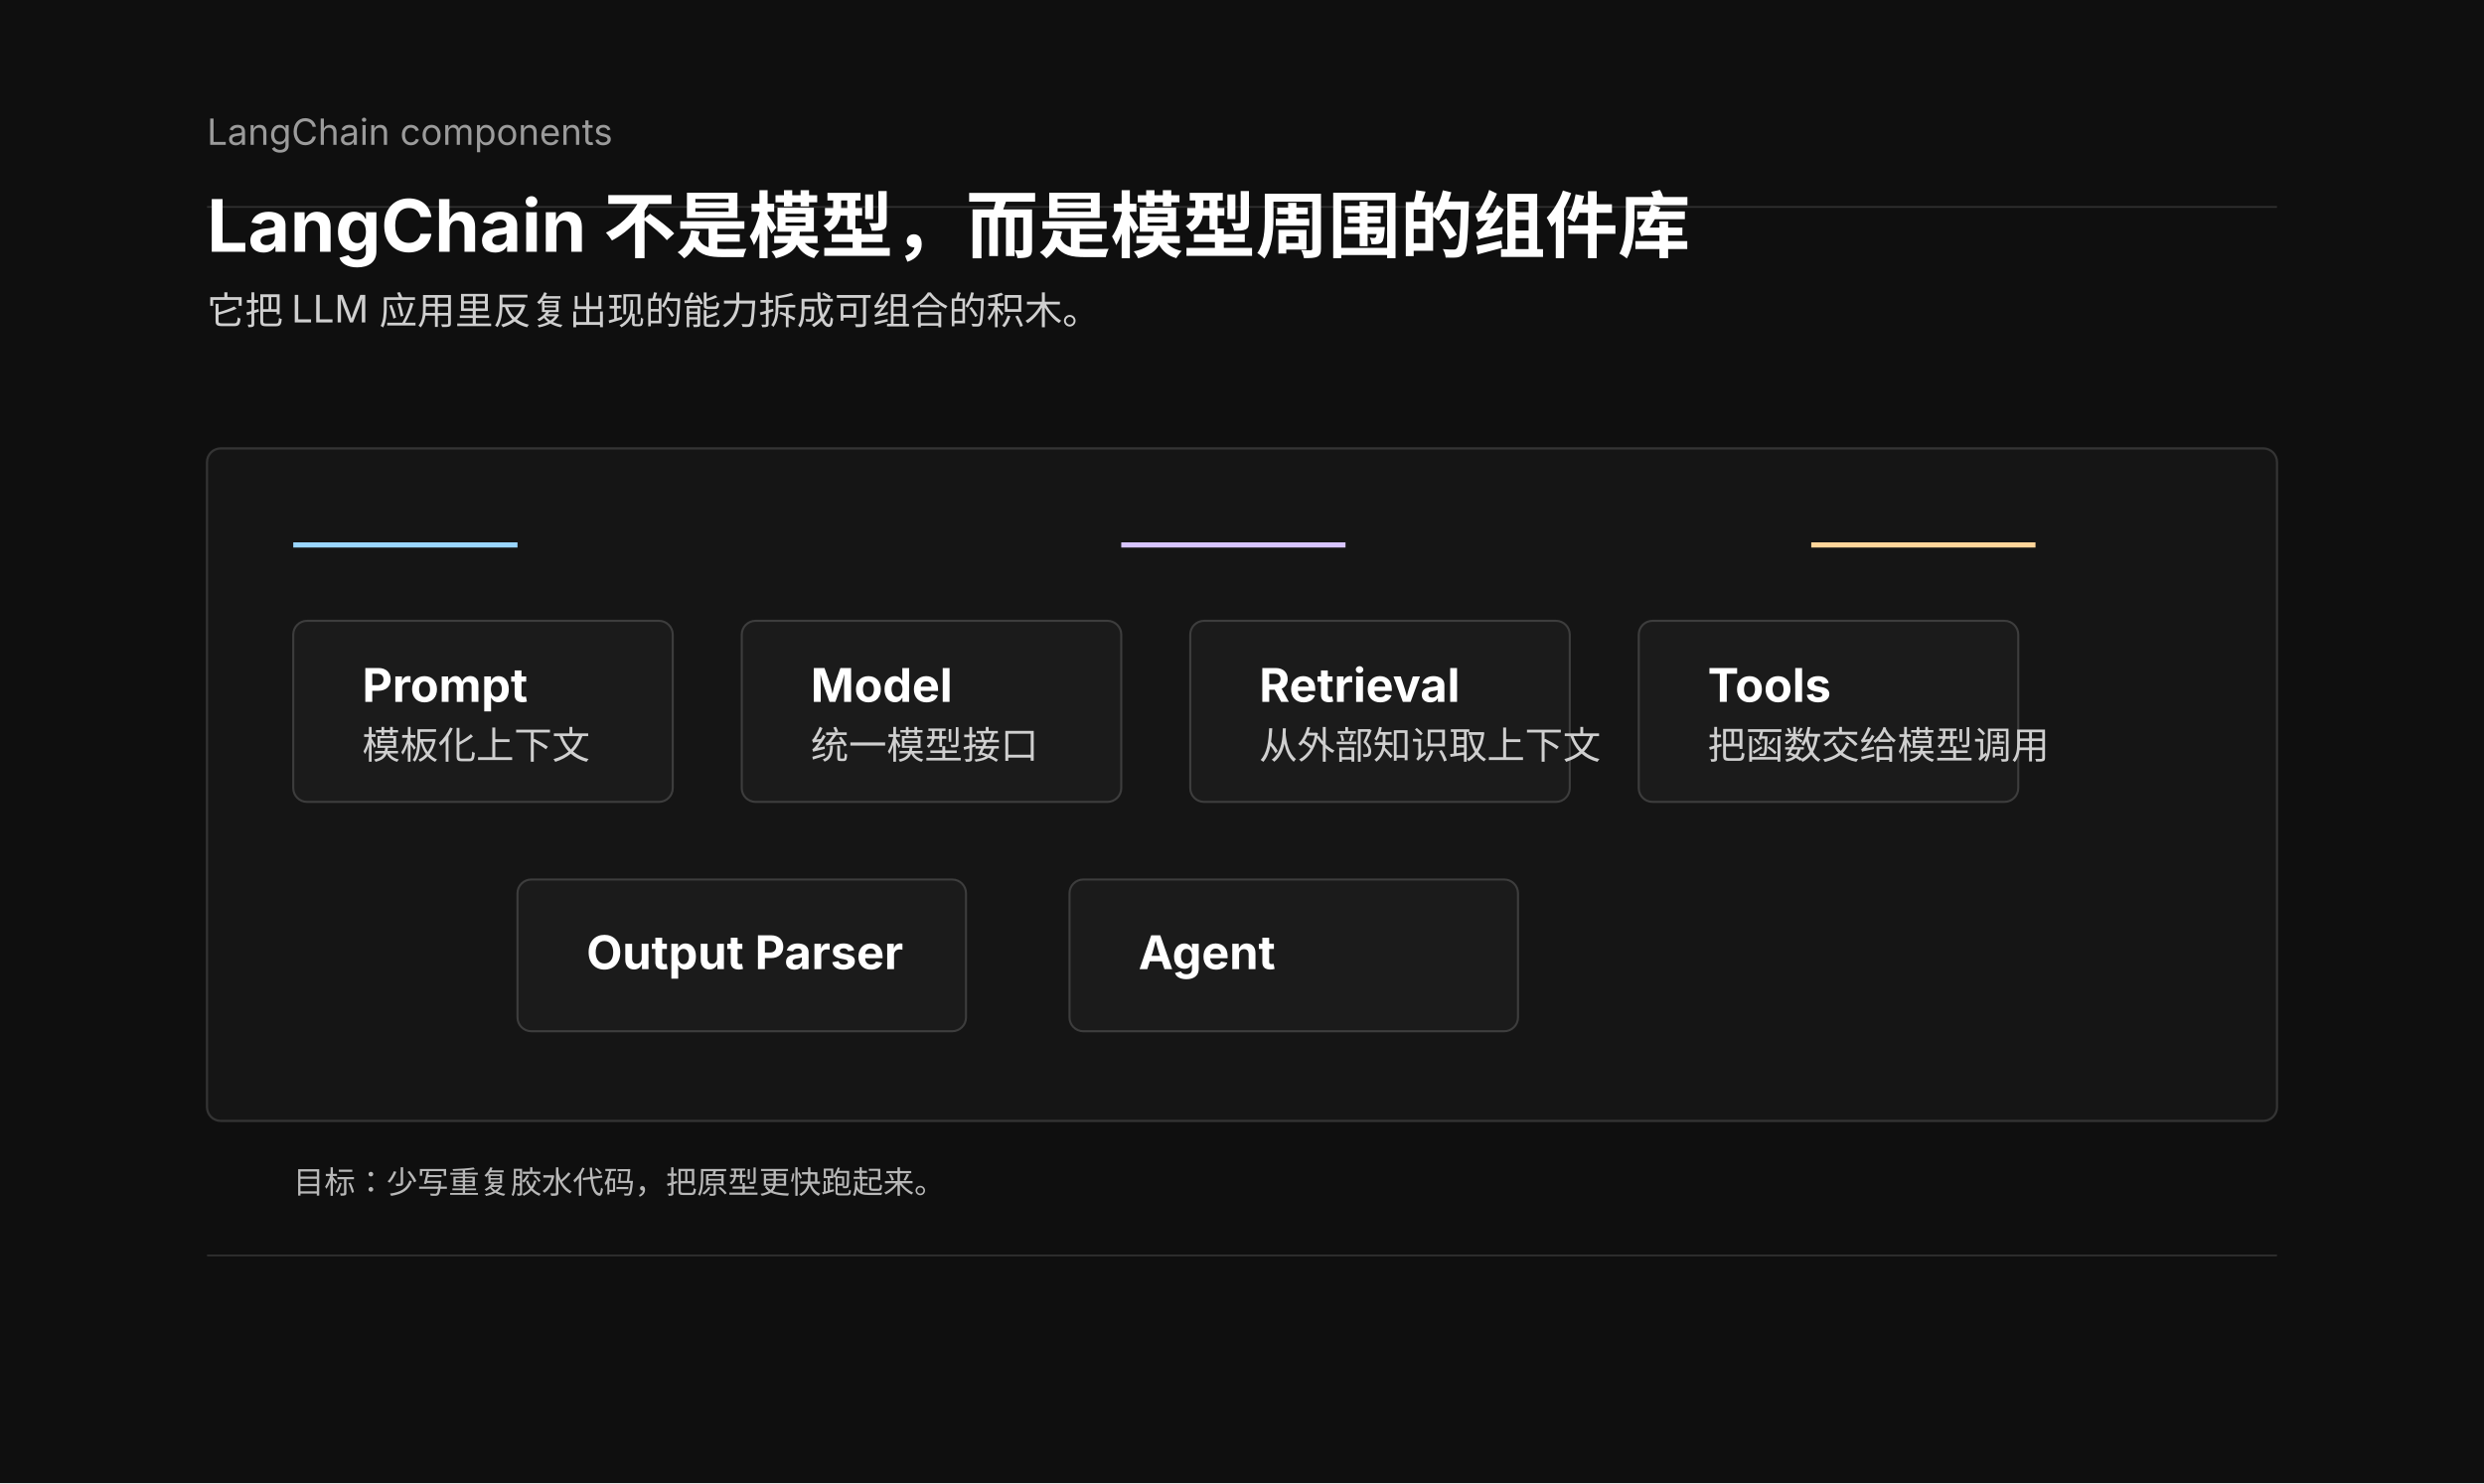
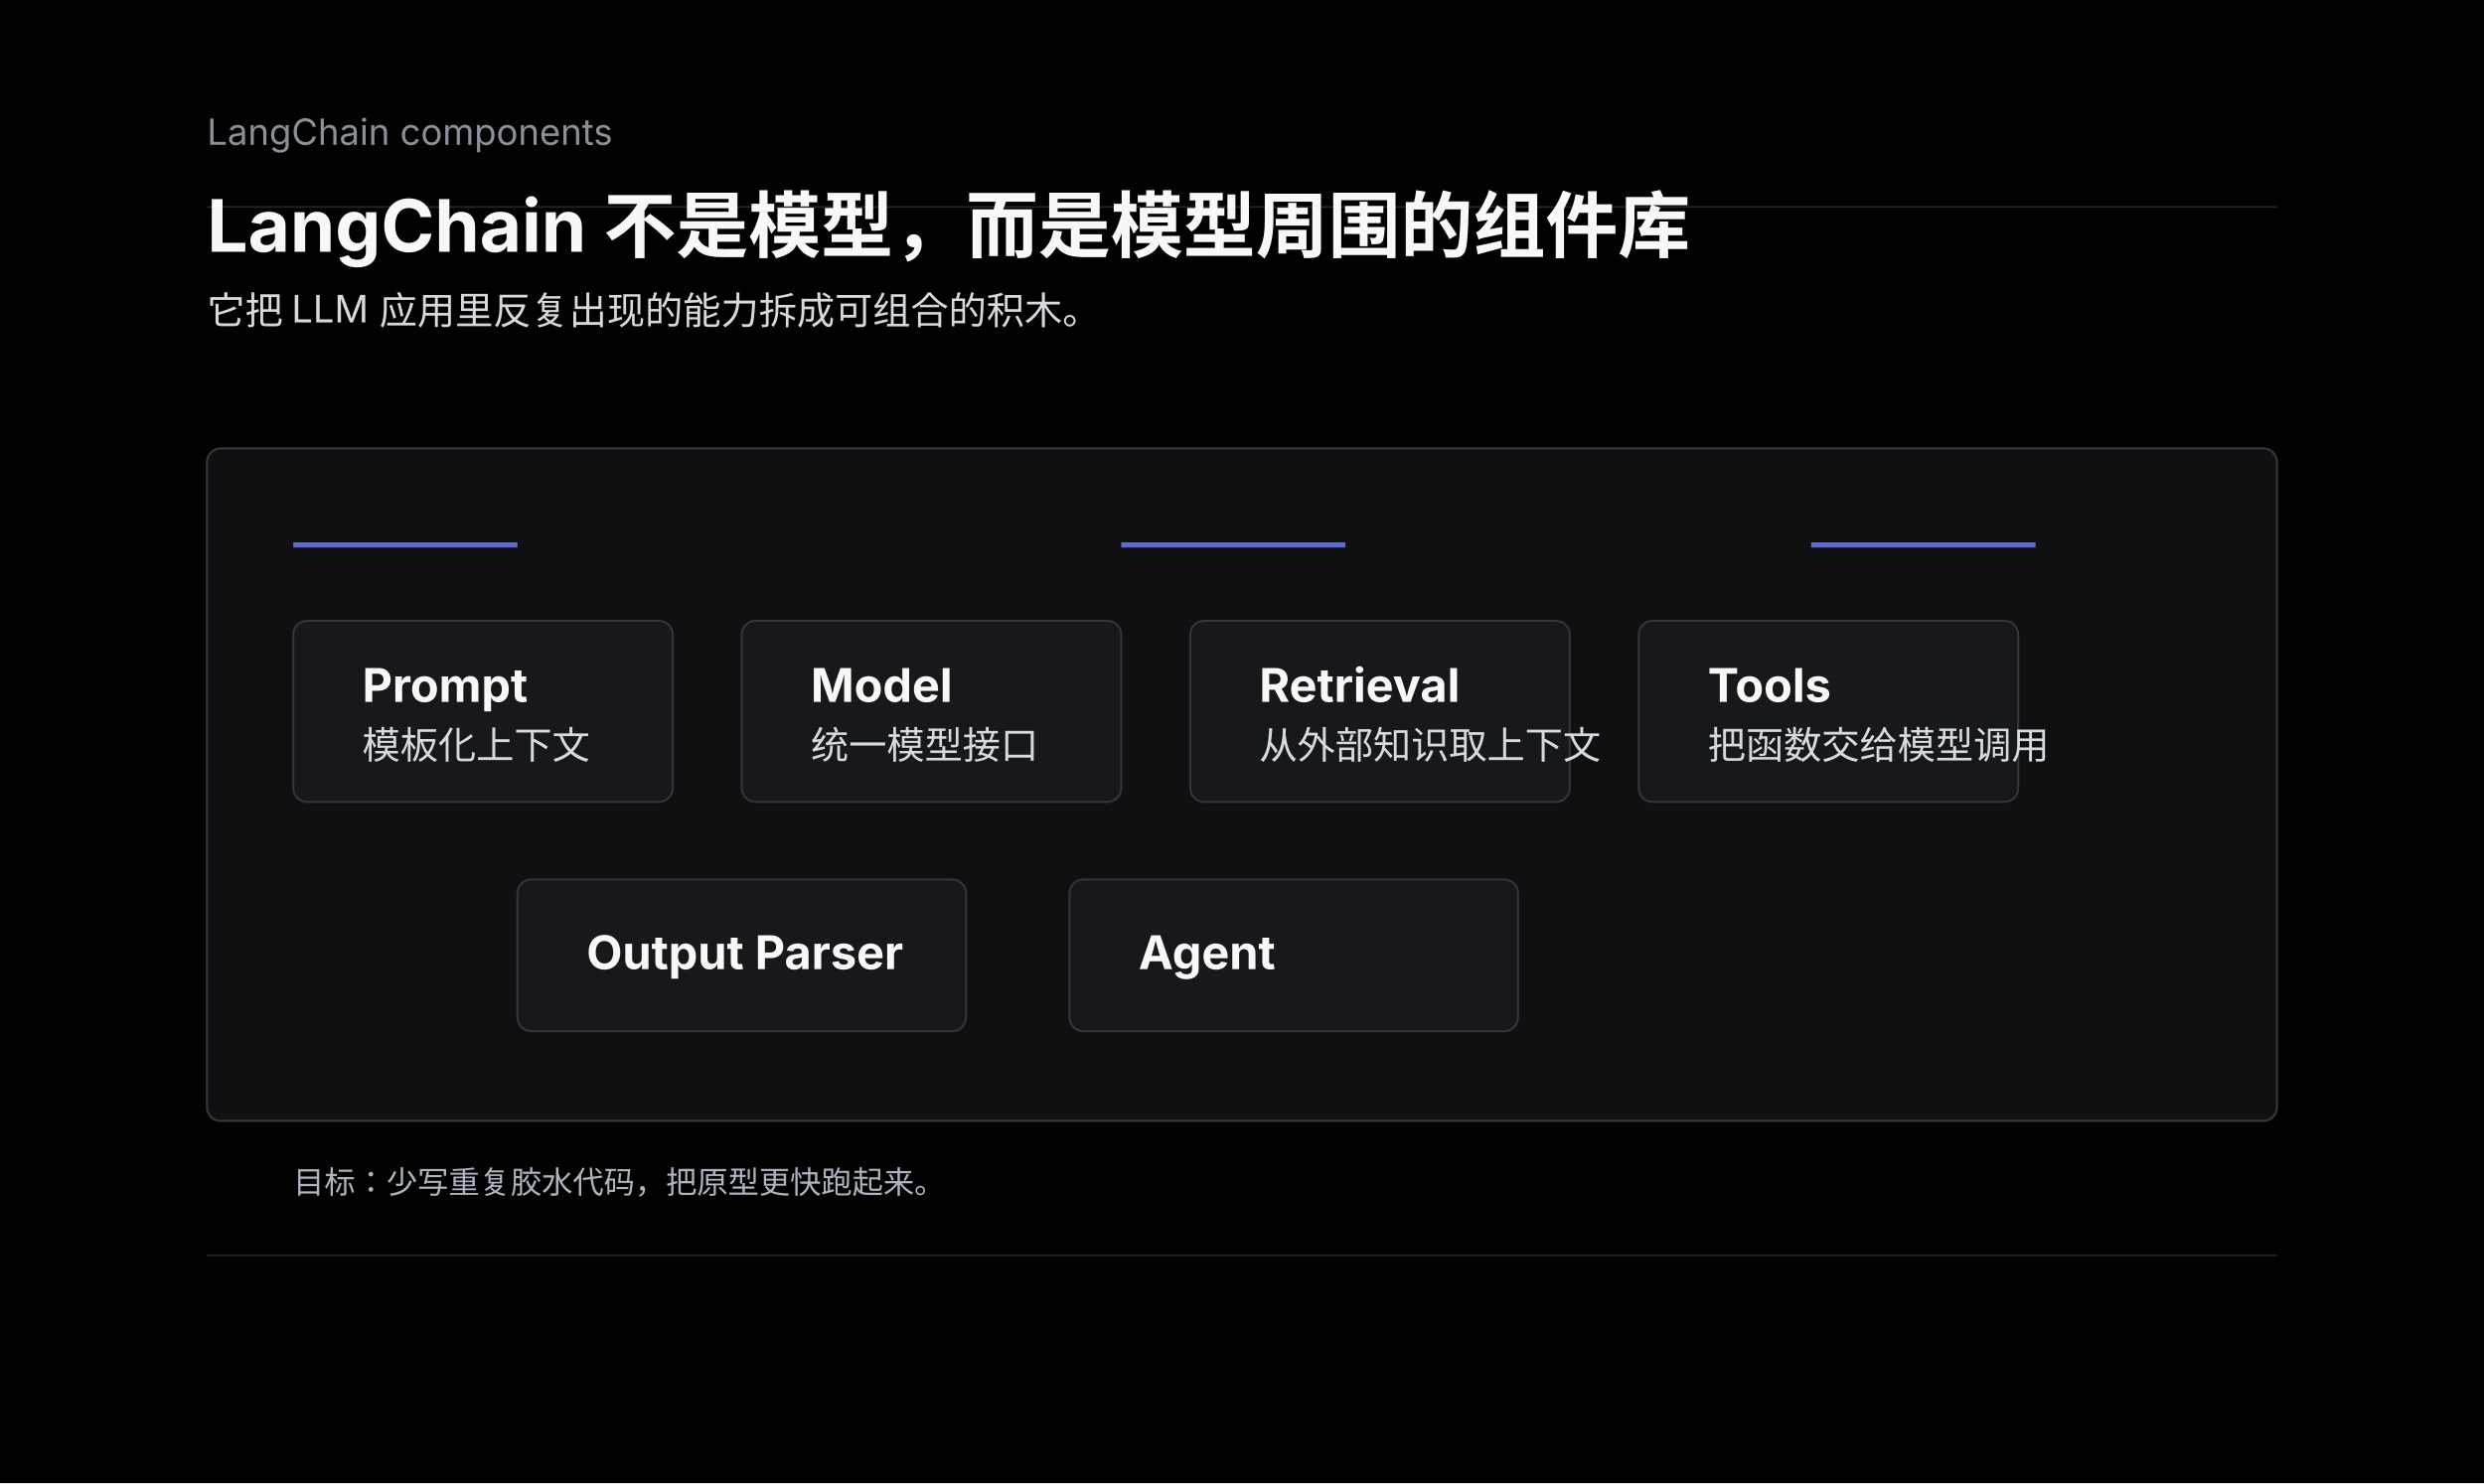
<svg xmlns="http://www.w3.org/2000/svg" width="1440" height="860" viewBox="0 0 1440 860" role="img" aria-labelledby="title desc">
  <defs>
    <style>
-       .bg{fill:#0f0f0f}.panel{fill:#151515;stroke:#343434;stroke-width:1.3}.chip{fill:#1b1b1b;stroke:#3d3d3d;stroke-width:1.2}.line{stroke:#303030;stroke-width:1}.title{fill:#fff;font:650 42px "Instrument Sans","Inter","PingFang SC",sans-serif}.label{fill:#fff;font:650 27px "Instrument Sans","Inter","PingFang SC",sans-serif}.body{fill:#cfcfcf;font:400 22px "Instrument Sans","Inter","PingFang SC",sans-serif}.muted{fill:#9b9b9b;font:400 21px "Instrument Sans","Inter","PingFang SC",sans-serif}.mono{fill:#b8b8b8;font:500 18px "JetBrains Mono","SFMono-Regular",monospace}.blue{stroke:#9ad6ff}.purple{stroke:#d7c4ff}.gold{stroke:#ffd59a}
+       .bg{fill:#010102}.panel{fill:#0f1011;stroke:#34343a;stroke-width:1.3}.chip{fill:#17181b;stroke:#34343a;stroke-width:1.2}.line{stroke:#23252a;stroke-width:1}.title{fill:#f7f8f8;font:650 42px "Inter","SF Pro Text","PingFang SC",sans-serif}.label{fill:#f7f8f8;font:650 27px "Inter","SF Pro Text","PingFang SC",sans-serif}.body{fill:#d7dadd;font:400 22px "Inter","SF Pro Text","PingFang SC",sans-serif}.muted{fill:#8a8f98;font:400 21px "Inter","SF Pro Text","PingFang SC",sans-serif}.mono{fill:#aeb4bf;font:500 18px "JetBrains Mono","SFMono-Regular",monospace}.blue{stroke:#5e6ad2}.purple{stroke:#5e6ad2}.gold{stroke:#5e6ad2}
    </style>
  </defs>
  <rect class="bg" width="1440" height="860" />
  <path class="line" d="M120 120h1200M120 728h1200" />
  <text class="muted" x="120" y="84">LangChain components</text>
  <text class="title" x="120" y="146">LangChain 不是模型，而是模型周围的组件库</text>
  <text class="body" x="120" y="188">它把 LLM 应用里反复出现的能力拆成可组合的积木。</text>
  <rect class="panel" x="120" y="260" width="1200" height="390" rx="8" />
  <line class="blue" x1="170" y1="316" x2="300" y2="316" stroke-width="3" />
  <line class="purple" x1="650" y1="316" x2="780" y2="316" stroke-width="3" />
  <line class="gold" x1="1050" y1="316" x2="1180" y2="316" stroke-width="3" />
  <rect class="chip" x="170" y="360" width="220" height="105" rx="8" />
  <text class="label" x="210" y="407">Prompt</text>
  <text class="body" x="210" y="440">模板化上下文</text>
  <rect class="chip" x="430" y="360" width="220" height="105" rx="8" />
  <text class="label" x="470" y="407">Model</text>
  <text class="body" x="470" y="440">统一模型接口</text>
  <rect class="chip" x="690" y="360" width="220" height="105" rx="8" />
  <text class="label" x="730" y="407">Retrieval</text>
  <text class="body" x="730" y="440">从外部知识取上下文</text>
  <rect class="chip" x="950" y="360" width="220" height="105" rx="8" />
  <text class="label" x="990" y="407">Tools</text>
  <text class="body" x="990" y="440">把函数交给模型调用</text>
  <rect class="chip" x="300" y="510" width="260" height="88" rx="8" />
  <text class="label" x="340" y="562">Output Parser</text>
  <rect class="chip" x="620" y="510" width="260" height="88" rx="8" />
  <text class="label" x="660" y="562">Agent</text>
  <text class="mono" x="170" y="692">目标：少写重复胶水代码，把原型更快跑起来。</text>
</svg>
